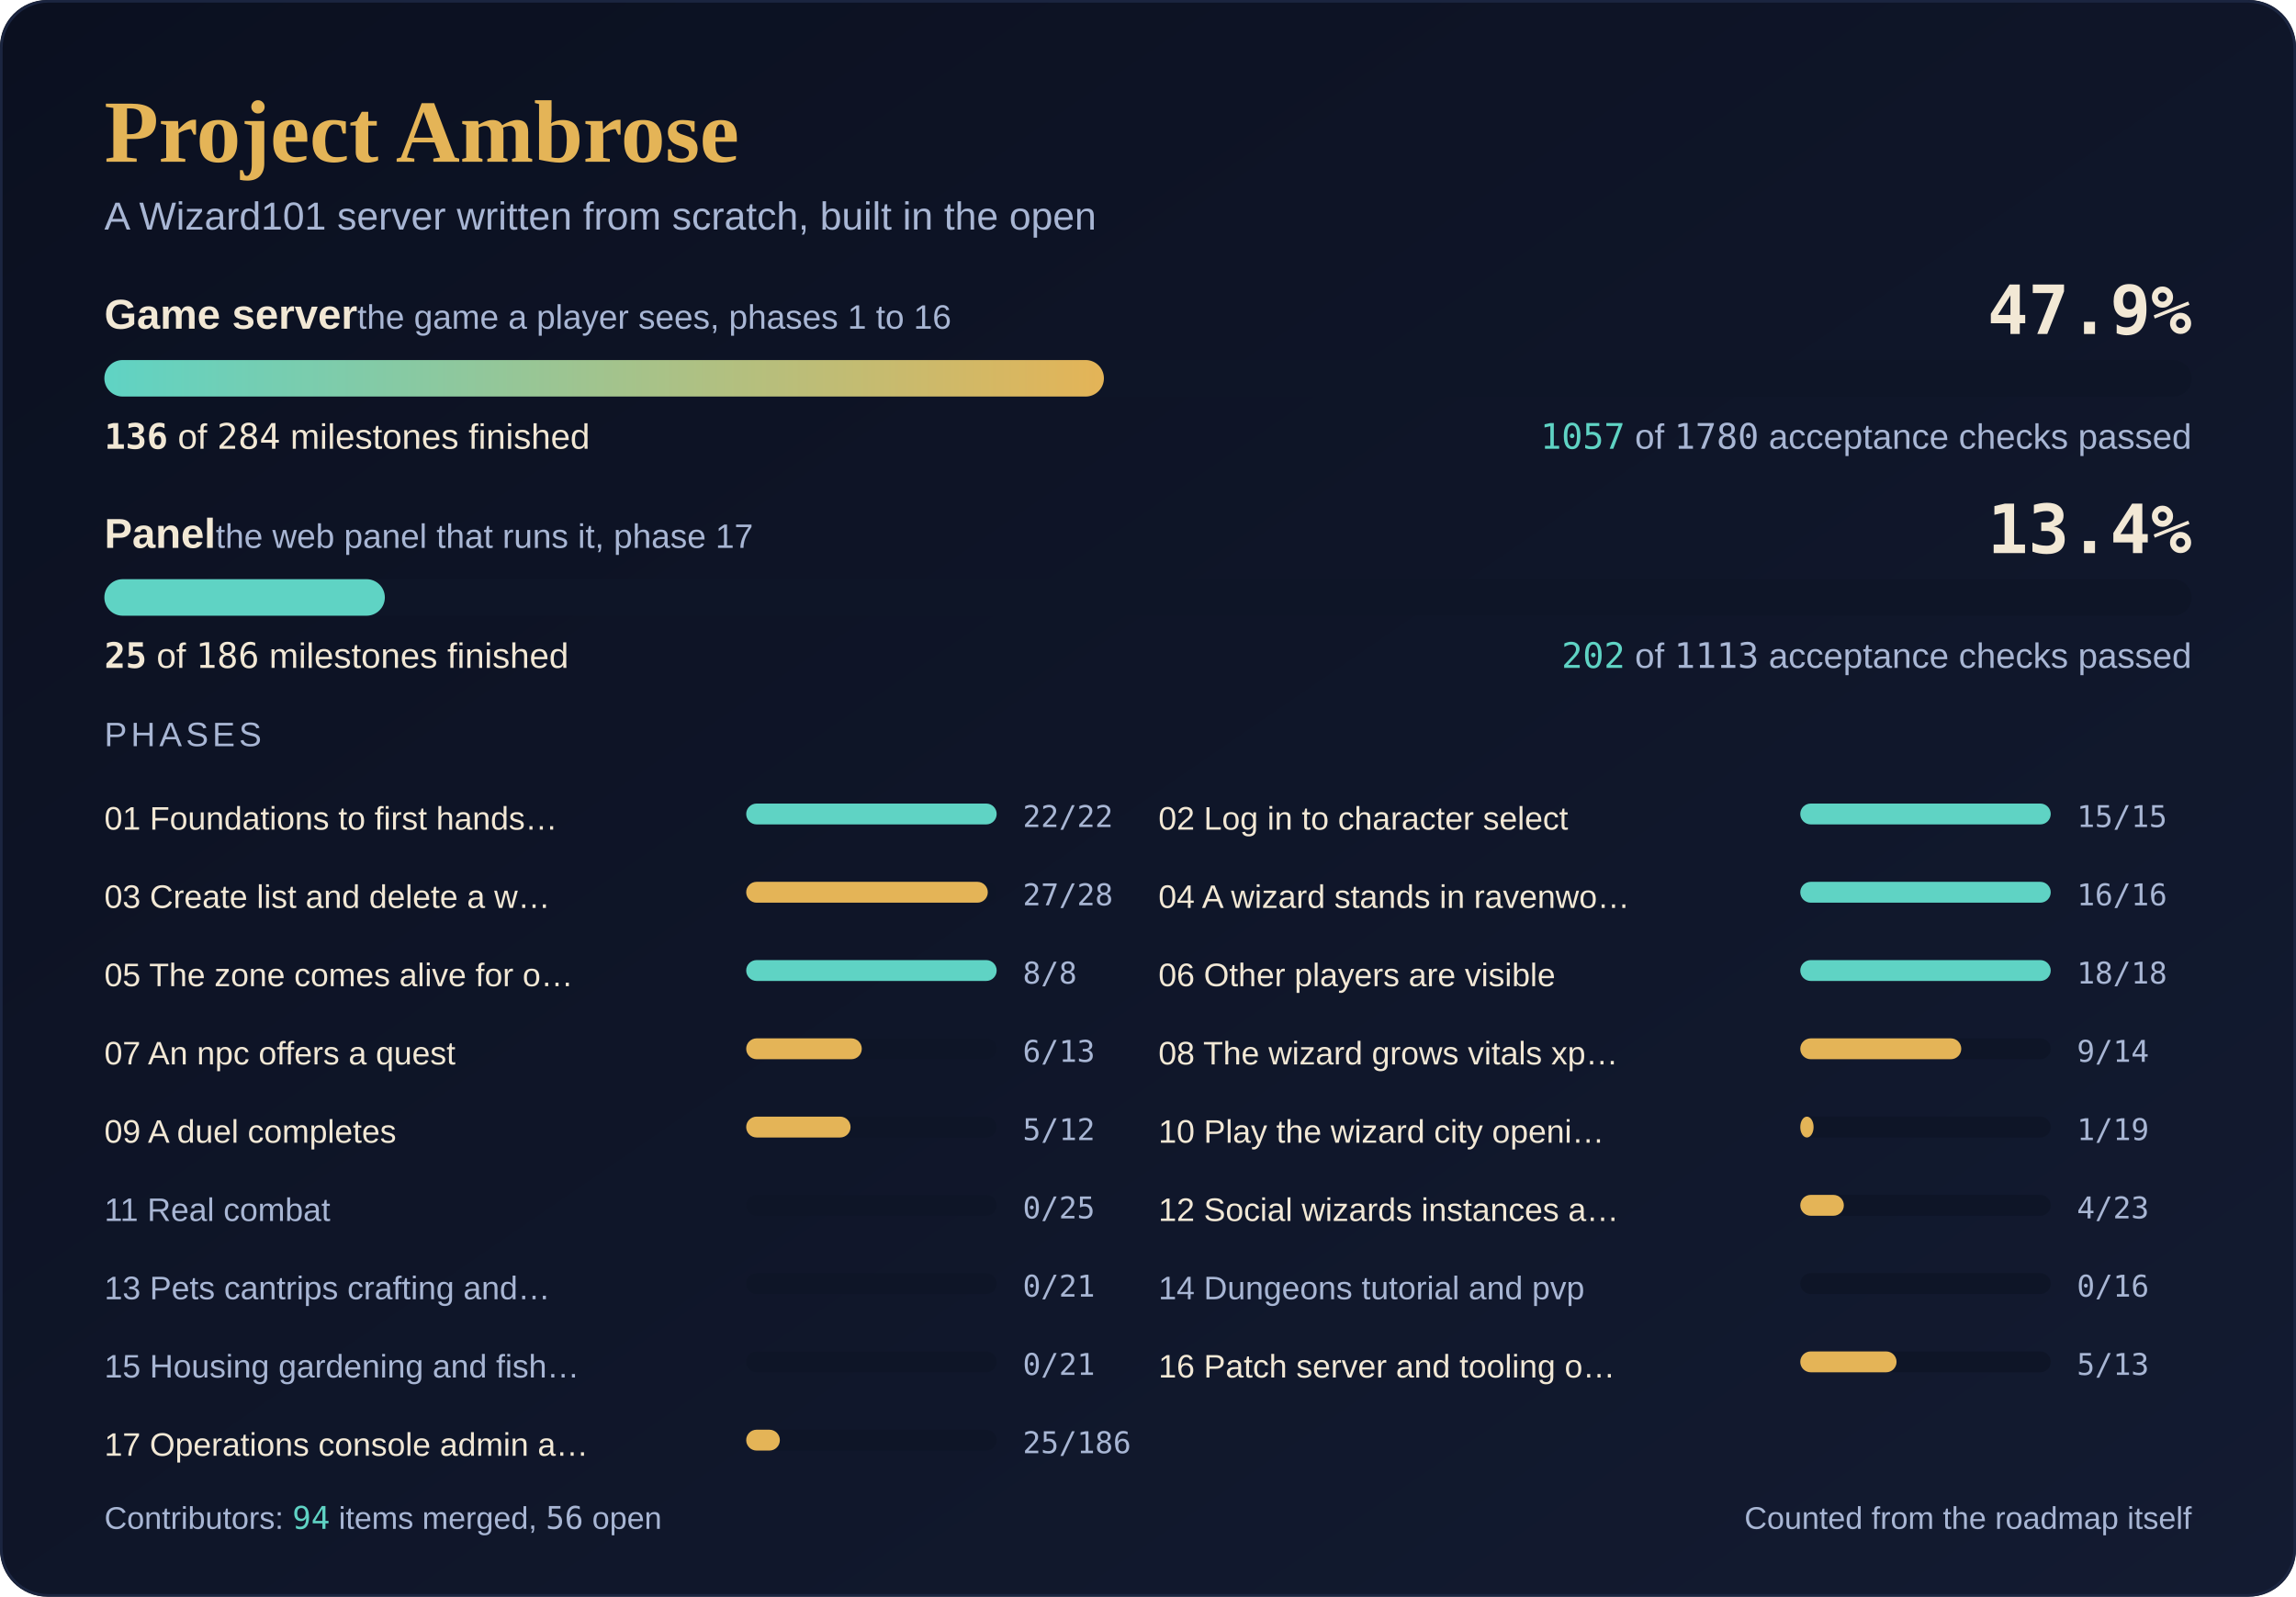
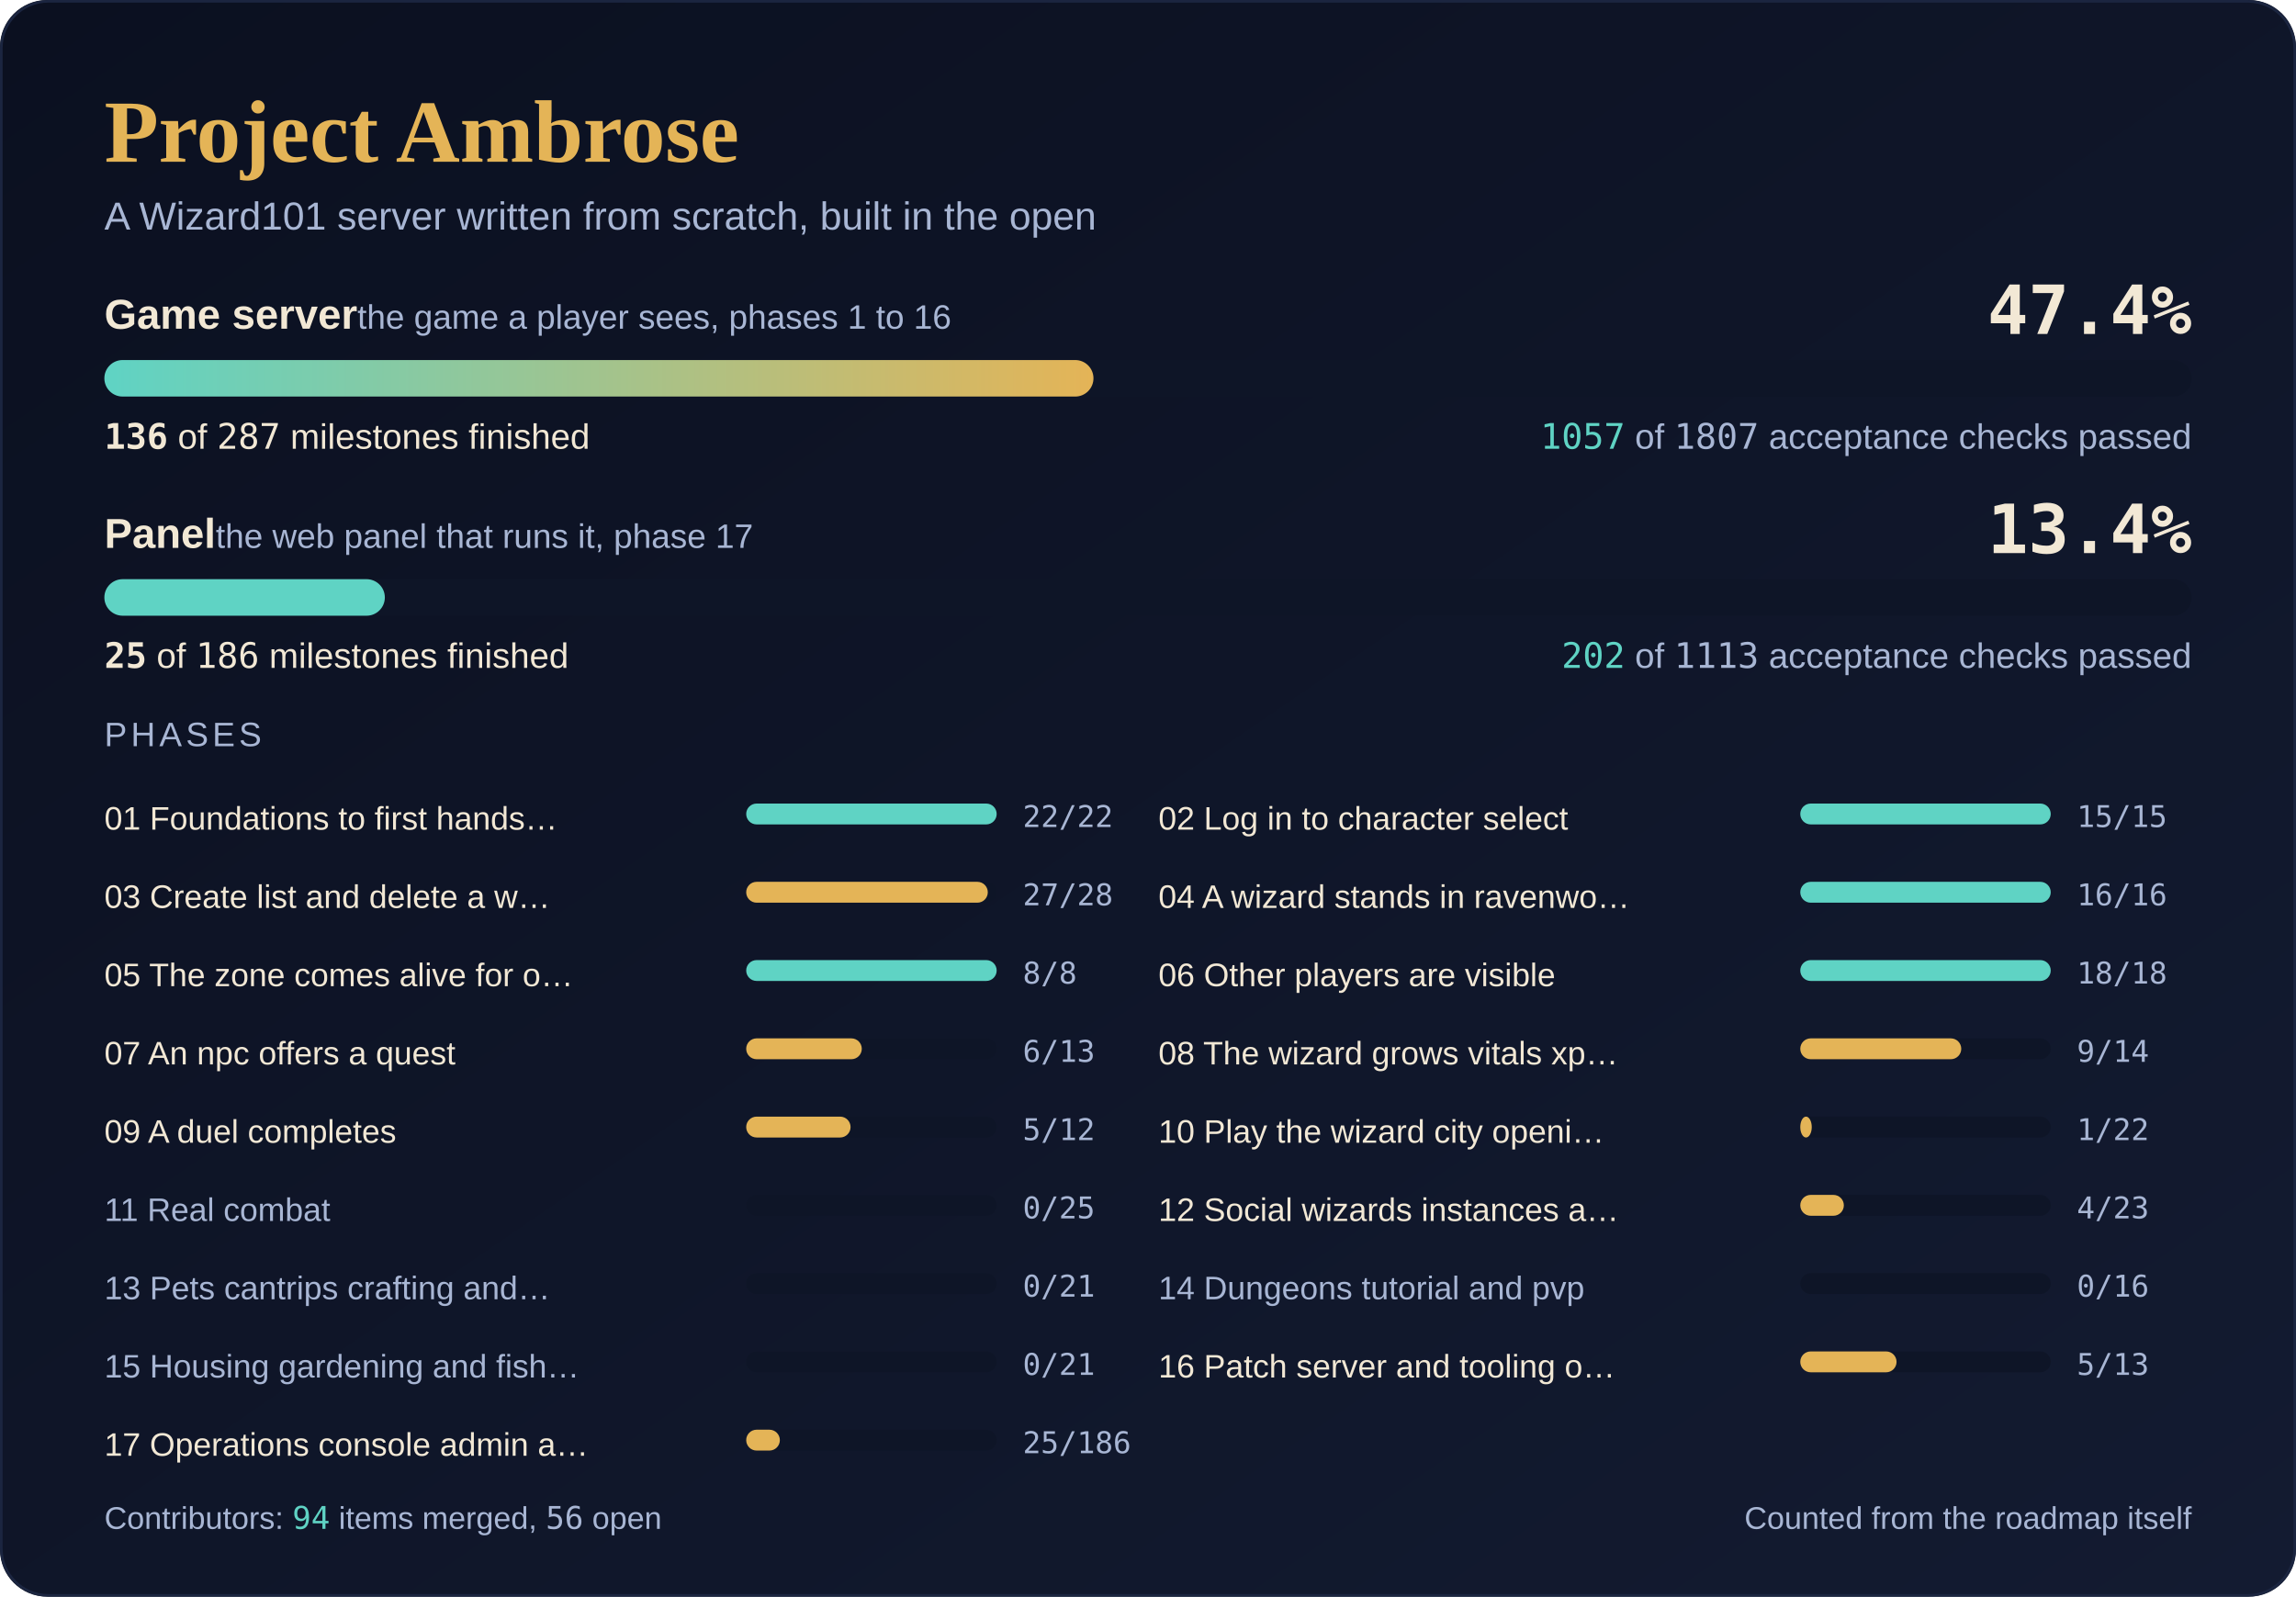
- <svg xmlns="http://www.w3.org/2000/svg" width="880" height="612" viewBox="0 0 880 612" role="img" aria-label="Project Ambrose progress: game server 136 of 284 milestones, 47.9 percent; panel 25 of 186 milestones, 13.4 percent">
+ <svg xmlns="http://www.w3.org/2000/svg" width="880" height="612" viewBox="0 0 880 612" role="img" aria-label="Project Ambrose progress: game server 136 of 287 milestones, 47.4 percent; panel 25 of 186 milestones, 13.4 percent">
  <defs>
    <linearGradient id="sky" x1="0" y1="0" x2="1" y2="1">
      <stop offset="0" stop-color="#0B1020" />
      <stop offset="1" stop-color="#131B31" />
    </linearGradient>
    <linearGradient id="fill" x1="0" y1="0" x2="1" y2="0">
      <stop offset="0" stop-color="#5FD3C4" />
      <stop offset="1" stop-color="#E4B457" />
    </linearGradient>
  </defs>
  <rect width="880" height="612" rx="18" fill="url(#sky)" />
  <rect x="0.5" y="0.5" width="879" height="611" rx="18" fill="none" stroke="#1B2540" />
  <text x="40" y="62" font-family="'Cormorant Garamond', Georgia, 'Times New Roman', serif" font-size="34" font-weight="600" fill="#E4B457">Project Ambrose</text>
  <text x="40" y="88" font-family="Karla, 'Segoe UI', 'Helvetica Neue', Arial, sans-serif" font-size="15" fill="#A8B6D4">A Wizard101 server written from scratch, built in the open</text>
  <text x="40" y="126" font-family="Karla, 'Segoe UI', 'Helvetica Neue', Arial, sans-serif" font-size="16" font-weight="700" fill="#F2E8D5">Game server<tspan font-weight="400" font-size="13" fill="#A8B6D4">  the game a player sees, phases 1 to 16</tspan>
  </text>
-   <text x="840" y="128" text-anchor="end" font-family="'JetBrains Mono', Consolas, 'DejaVu Sans Mono', monospace" font-size="26" font-weight="700" fill="#F2E8D5">47.9%</text>
+   <text x="840" y="128" text-anchor="end" font-family="'JetBrains Mono', Consolas, 'DejaVu Sans Mono', monospace" font-size="26" font-weight="700" fill="#F2E8D5">47.4%</text>
  <rect x="40" y="138" width="800" height="14" rx="7.0" fill="#0E1527" />
-   <rect x="40" y="138" width="383.1" height="14" rx="7.0" fill="url(#fill)" />
+   <rect x="40" y="138" width="379.1" height="14" rx="7.0" fill="url(#fill)" />
  <text x="40" y="172" font-family="Karla, 'Segoe UI', 'Helvetica Neue', Arial, sans-serif" font-size="13.5" fill="#F2E8D5">
-     <tspan font-family="'JetBrains Mono', Consolas, 'DejaVu Sans Mono', monospace" font-weight="700">136</tspan> of <tspan font-family="'JetBrains Mono', Consolas, 'DejaVu Sans Mono', monospace">284</tspan> milestones finished</text>
+     <tspan font-family="'JetBrains Mono', Consolas, 'DejaVu Sans Mono', monospace" font-weight="700">136</tspan> of <tspan font-family="'JetBrains Mono', Consolas, 'DejaVu Sans Mono', monospace">287</tspan> milestones finished</text>
  <text x="840" y="172" text-anchor="end" font-family="Karla, 'Segoe UI', 'Helvetica Neue', Arial, sans-serif" font-size="13.5" fill="#A8B6D4">
-     <tspan font-family="'JetBrains Mono', Consolas, 'DejaVu Sans Mono', monospace" fill="#5FD3C4">1057</tspan> of <tspan font-family="'JetBrains Mono', Consolas, 'DejaVu Sans Mono', monospace">1780</tspan> acceptance checks passed</text>
+     <tspan font-family="'JetBrains Mono', Consolas, 'DejaVu Sans Mono', monospace" fill="#5FD3C4">1057</tspan> of <tspan font-family="'JetBrains Mono', Consolas, 'DejaVu Sans Mono', monospace">1807</tspan> acceptance checks passed</text>
  <text x="40" y="210" font-family="Karla, 'Segoe UI', 'Helvetica Neue', Arial, sans-serif" font-size="16" font-weight="700" fill="#F2E8D5">Panel<tspan font-weight="400" font-size="13" fill="#A8B6D4">  the web panel that runs it, phase 17</tspan>
  </text>
  <text x="840" y="212" text-anchor="end" font-family="'JetBrains Mono', Consolas, 'DejaVu Sans Mono', monospace" font-size="26" font-weight="700" fill="#F2E8D5">13.4%</text>
  <rect x="40" y="222" width="800" height="14" rx="7.0" fill="#0E1527" />
  <rect x="40" y="222" width="107.5" height="14" rx="7.0" fill="#5FD3C4" />
  <text x="40" y="256" font-family="Karla, 'Segoe UI', 'Helvetica Neue', Arial, sans-serif" font-size="13.5" fill="#F2E8D5">
    <tspan font-family="'JetBrains Mono', Consolas, 'DejaVu Sans Mono', monospace" font-weight="700">25</tspan> of <tspan font-family="'JetBrains Mono', Consolas, 'DejaVu Sans Mono', monospace">186</tspan> milestones finished</text>
  <text x="840" y="256" text-anchor="end" font-family="Karla, 'Segoe UI', 'Helvetica Neue', Arial, sans-serif" font-size="13.5" fill="#A8B6D4">
    <tspan font-family="'JetBrains Mono', Consolas, 'DejaVu Sans Mono', monospace" fill="#5FD3C4">202</tspan> of <tspan font-family="'JetBrains Mono', Consolas, 'DejaVu Sans Mono', monospace">1113</tspan> acceptance checks passed</text>
  <text x="40" y="286" font-family="Karla, 'Segoe UI', 'Helvetica Neue', Arial, sans-serif" font-size="13" fill="#A8B6D4" letter-spacing="1.5">PHASES</text>
  <text x="40" y="318" font-family="Karla, 'Segoe UI', 'Helvetica Neue', Arial, sans-serif" font-size="12.5" fill="#F2E8D5">01 Foundations to first hands…</text>
  <rect x="286" y="308" width="96" height="8" rx="4.0" fill="#0E1527" />
  <rect x="286" y="308" width="96.0" height="8" rx="4.0" fill="#5FD3C4" />
  <text x="392" y="317" font-family="'JetBrains Mono', Consolas, 'DejaVu Sans Mono', monospace" font-size="11.5" fill="#A8B6D4">22/22</text>
  <text x="444" y="318" font-family="Karla, 'Segoe UI', 'Helvetica Neue', Arial, sans-serif" font-size="12.5" fill="#F2E8D5">02 Log in to character select</text>
  <rect x="690" y="308" width="96" height="8" rx="4.0" fill="#0E1527" />
  <rect x="690" y="308" width="96.0" height="8" rx="4.0" fill="#5FD3C4" />
  <text x="796" y="317" font-family="'JetBrains Mono', Consolas, 'DejaVu Sans Mono', monospace" font-size="11.5" fill="#A8B6D4">15/15</text>
  <text x="40" y="348" font-family="Karla, 'Segoe UI', 'Helvetica Neue', Arial, sans-serif" font-size="12.5" fill="#F2E8D5">03 Create list and delete a w…</text>
  <rect x="286" y="338" width="96" height="8" rx="4.0" fill="#0E1527" />
  <rect x="286" y="338" width="92.6" height="8" rx="4.0" fill="#E4B457" />
  <text x="392" y="347" font-family="'JetBrains Mono', Consolas, 'DejaVu Sans Mono', monospace" font-size="11.5" fill="#A8B6D4">27/28</text>
  <text x="444" y="348" font-family="Karla, 'Segoe UI', 'Helvetica Neue', Arial, sans-serif" font-size="12.5" fill="#F2E8D5">04 A wizard stands in ravenwo…</text>
  <rect x="690" y="338" width="96" height="8" rx="4.0" fill="#0E1527" />
  <rect x="690" y="338" width="96.0" height="8" rx="4.0" fill="#5FD3C4" />
  <text x="796" y="347" font-family="'JetBrains Mono', Consolas, 'DejaVu Sans Mono', monospace" font-size="11.5" fill="#A8B6D4">16/16</text>
  <text x="40" y="378" font-family="Karla, 'Segoe UI', 'Helvetica Neue', Arial, sans-serif" font-size="12.5" fill="#F2E8D5">05 The zone comes alive for o…</text>
  <rect x="286" y="368" width="96" height="8" rx="4.0" fill="#0E1527" />
  <rect x="286" y="368" width="96.0" height="8" rx="4.0" fill="#5FD3C4" />
  <text x="392" y="377" font-family="'JetBrains Mono', Consolas, 'DejaVu Sans Mono', monospace" font-size="11.5" fill="#A8B6D4">8/8</text>
  <text x="444" y="378" font-family="Karla, 'Segoe UI', 'Helvetica Neue', Arial, sans-serif" font-size="12.5" fill="#F2E8D5">06 Other players are visible</text>
  <rect x="690" y="368" width="96" height="8" rx="4.0" fill="#0E1527" />
  <rect x="690" y="368" width="96.0" height="8" rx="4.0" fill="#5FD3C4" />
  <text x="796" y="377" font-family="'JetBrains Mono', Consolas, 'DejaVu Sans Mono', monospace" font-size="11.5" fill="#A8B6D4">18/18</text>
  <text x="40" y="408" font-family="Karla, 'Segoe UI', 'Helvetica Neue', Arial, sans-serif" font-size="12.5" fill="#F2E8D5">07 An npc offers a quest</text>
  <rect x="286" y="398" width="96" height="8" rx="4.0" fill="#0E1527" />
  <rect x="286" y="398" width="44.3" height="8" rx="4.0" fill="#E4B457" />
  <text x="392" y="407" font-family="'JetBrains Mono', Consolas, 'DejaVu Sans Mono', monospace" font-size="11.5" fill="#A8B6D4">6/13</text>
  <text x="444" y="408" font-family="Karla, 'Segoe UI', 'Helvetica Neue', Arial, sans-serif" font-size="12.5" fill="#F2E8D5">08 The wizard grows vitals xp…</text>
  <rect x="690" y="398" width="96" height="8" rx="4.0" fill="#0E1527" />
  <rect x="690" y="398" width="61.7" height="8" rx="4.0" fill="#E4B457" />
  <text x="796" y="407" font-family="'JetBrains Mono', Consolas, 'DejaVu Sans Mono', monospace" font-size="11.5" fill="#A8B6D4">9/14</text>
  <text x="40" y="438" font-family="Karla, 'Segoe UI', 'Helvetica Neue', Arial, sans-serif" font-size="12.5" fill="#F2E8D5">09 A duel completes</text>
  <rect x="286" y="428" width="96" height="8" rx="4.0" fill="#0E1527" />
  <rect x="286" y="428" width="40.0" height="8" rx="4.0" fill="#E4B457" />
  <text x="392" y="437" font-family="'JetBrains Mono', Consolas, 'DejaVu Sans Mono', monospace" font-size="11.5" fill="#A8B6D4">5/12</text>
  <text x="444" y="438" font-family="Karla, 'Segoe UI', 'Helvetica Neue', Arial, sans-serif" font-size="12.5" fill="#F2E8D5">10 Play the wizard city openi…</text>
  <rect x="690" y="428" width="96" height="8" rx="4.0" fill="#0E1527" />
-   <rect x="690" y="428" width="5.1" height="8" rx="4.0" fill="#E4B457" />
-   <text x="796" y="437" font-family="'JetBrains Mono', Consolas, 'DejaVu Sans Mono', monospace" font-size="11.5" fill="#A8B6D4">1/19</text>
+   <rect x="690" y="428" width="4.4" height="8" rx="4.0" fill="#E4B457" />
+   <text x="796" y="437" font-family="'JetBrains Mono', Consolas, 'DejaVu Sans Mono', monospace" font-size="11.5" fill="#A8B6D4">1/22</text>
  <text x="40" y="468" font-family="Karla, 'Segoe UI', 'Helvetica Neue', Arial, sans-serif" font-size="12.5" fill="#A8B6D4">11 Real combat</text>
  <rect x="286" y="458" width="96" height="8" rx="4.0" fill="#0E1527" />
  <text x="392" y="467" font-family="'JetBrains Mono', Consolas, 'DejaVu Sans Mono', monospace" font-size="11.5" fill="#A8B6D4">0/25</text>
  <text x="444" y="468" font-family="Karla, 'Segoe UI', 'Helvetica Neue', Arial, sans-serif" font-size="12.5" fill="#F2E8D5">12 Social wizards instances a…</text>
  <rect x="690" y="458" width="96" height="8" rx="4.0" fill="#0E1527" />
  <rect x="690" y="458" width="16.7" height="8" rx="4.0" fill="#E4B457" />
  <text x="796" y="467" font-family="'JetBrains Mono', Consolas, 'DejaVu Sans Mono', monospace" font-size="11.5" fill="#A8B6D4">4/23</text>
  <text x="40" y="498" font-family="Karla, 'Segoe UI', 'Helvetica Neue', Arial, sans-serif" font-size="12.5" fill="#A8B6D4">13 Pets cantrips crafting and…</text>
  <rect x="286" y="488" width="96" height="8" rx="4.0" fill="#0E1527" />
  <text x="392" y="497" font-family="'JetBrains Mono', Consolas, 'DejaVu Sans Mono', monospace" font-size="11.5" fill="#A8B6D4">0/21</text>
  <text x="444" y="498" font-family="Karla, 'Segoe UI', 'Helvetica Neue', Arial, sans-serif" font-size="12.5" fill="#A8B6D4">14 Dungeons tutorial and pvp</text>
  <rect x="690" y="488" width="96" height="8" rx="4.0" fill="#0E1527" />
  <text x="796" y="497" font-family="'JetBrains Mono', Consolas, 'DejaVu Sans Mono', monospace" font-size="11.5" fill="#A8B6D4">0/16</text>
  <text x="40" y="528" font-family="Karla, 'Segoe UI', 'Helvetica Neue', Arial, sans-serif" font-size="12.5" fill="#A8B6D4">15 Housing gardening and fish…</text>
  <rect x="286" y="518" width="96" height="8" rx="4.0" fill="#0E1527" />
  <text x="392" y="527" font-family="'JetBrains Mono', Consolas, 'DejaVu Sans Mono', monospace" font-size="11.5" fill="#A8B6D4">0/21</text>
  <text x="444" y="528" font-family="Karla, 'Segoe UI', 'Helvetica Neue', Arial, sans-serif" font-size="12.5" fill="#F2E8D5">16 Patch server and tooling o…</text>
  <rect x="690" y="518" width="96" height="8" rx="4.0" fill="#0E1527" />
  <rect x="690" y="518" width="36.9" height="8" rx="4.0" fill="#E4B457" />
  <text x="796" y="527" font-family="'JetBrains Mono', Consolas, 'DejaVu Sans Mono', monospace" font-size="11.5" fill="#A8B6D4">5/13</text>
  <text x="40" y="558" font-family="Karla, 'Segoe UI', 'Helvetica Neue', Arial, sans-serif" font-size="12.5" fill="#F2E8D5">17 Operations console admin a…</text>
  <rect x="286" y="548" width="96" height="8" rx="4.0" fill="#0E1527" />
  <rect x="286" y="548" width="12.9" height="8" rx="4.0" fill="#E4B457" />
  <text x="392" y="557" font-family="'JetBrains Mono', Consolas, 'DejaVu Sans Mono', monospace" font-size="11.5" fill="#A8B6D4">25/186</text>
  <text x="40" y="586" font-family="Karla, 'Segoe UI', 'Helvetica Neue', Arial, sans-serif" font-size="12" fill="#A8B6D4">Contributors: <tspan font-family="'JetBrains Mono', Consolas, 'DejaVu Sans Mono', monospace" fill="#5FD3C4">94</tspan> items merged, <tspan font-family="'JetBrains Mono', Consolas, 'DejaVu Sans Mono', monospace">56</tspan> open</text>
  <text x="840" y="586" text-anchor="end" font-family="Karla, 'Segoe UI', 'Helvetica Neue', Arial, sans-serif" font-size="12" fill="#A8B6D4">Counted from the roadmap itself</text>
</svg>
